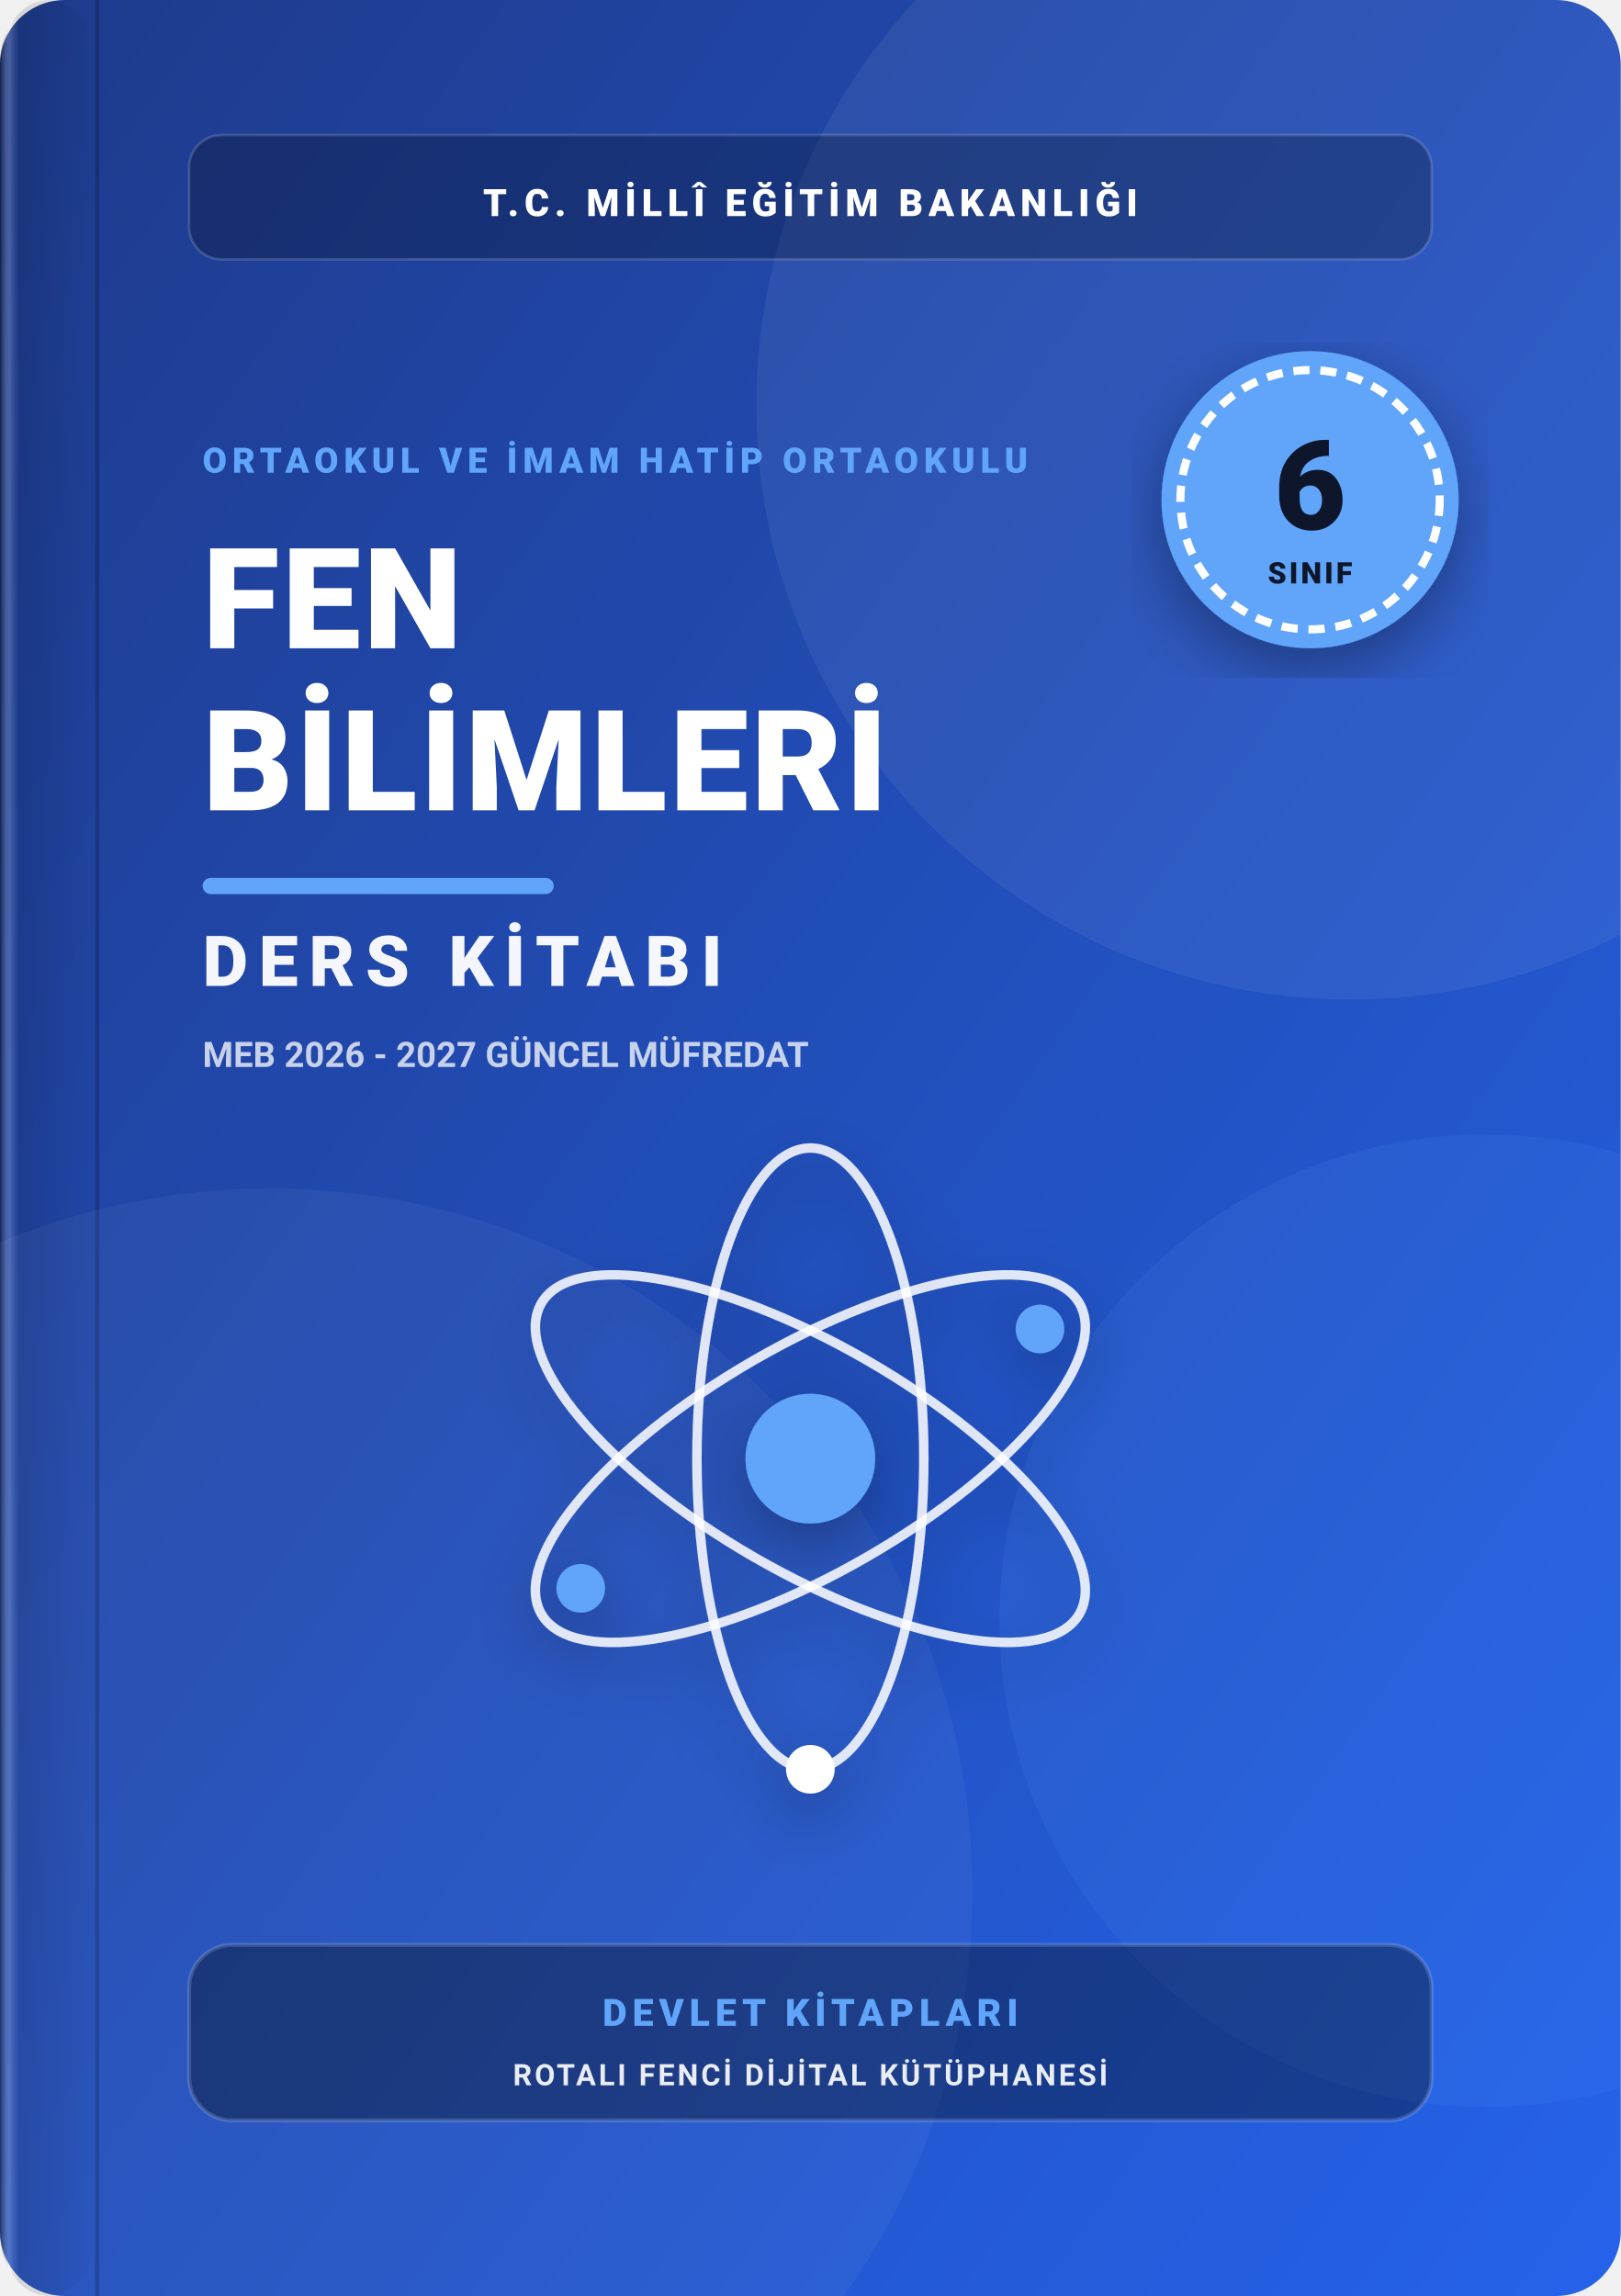
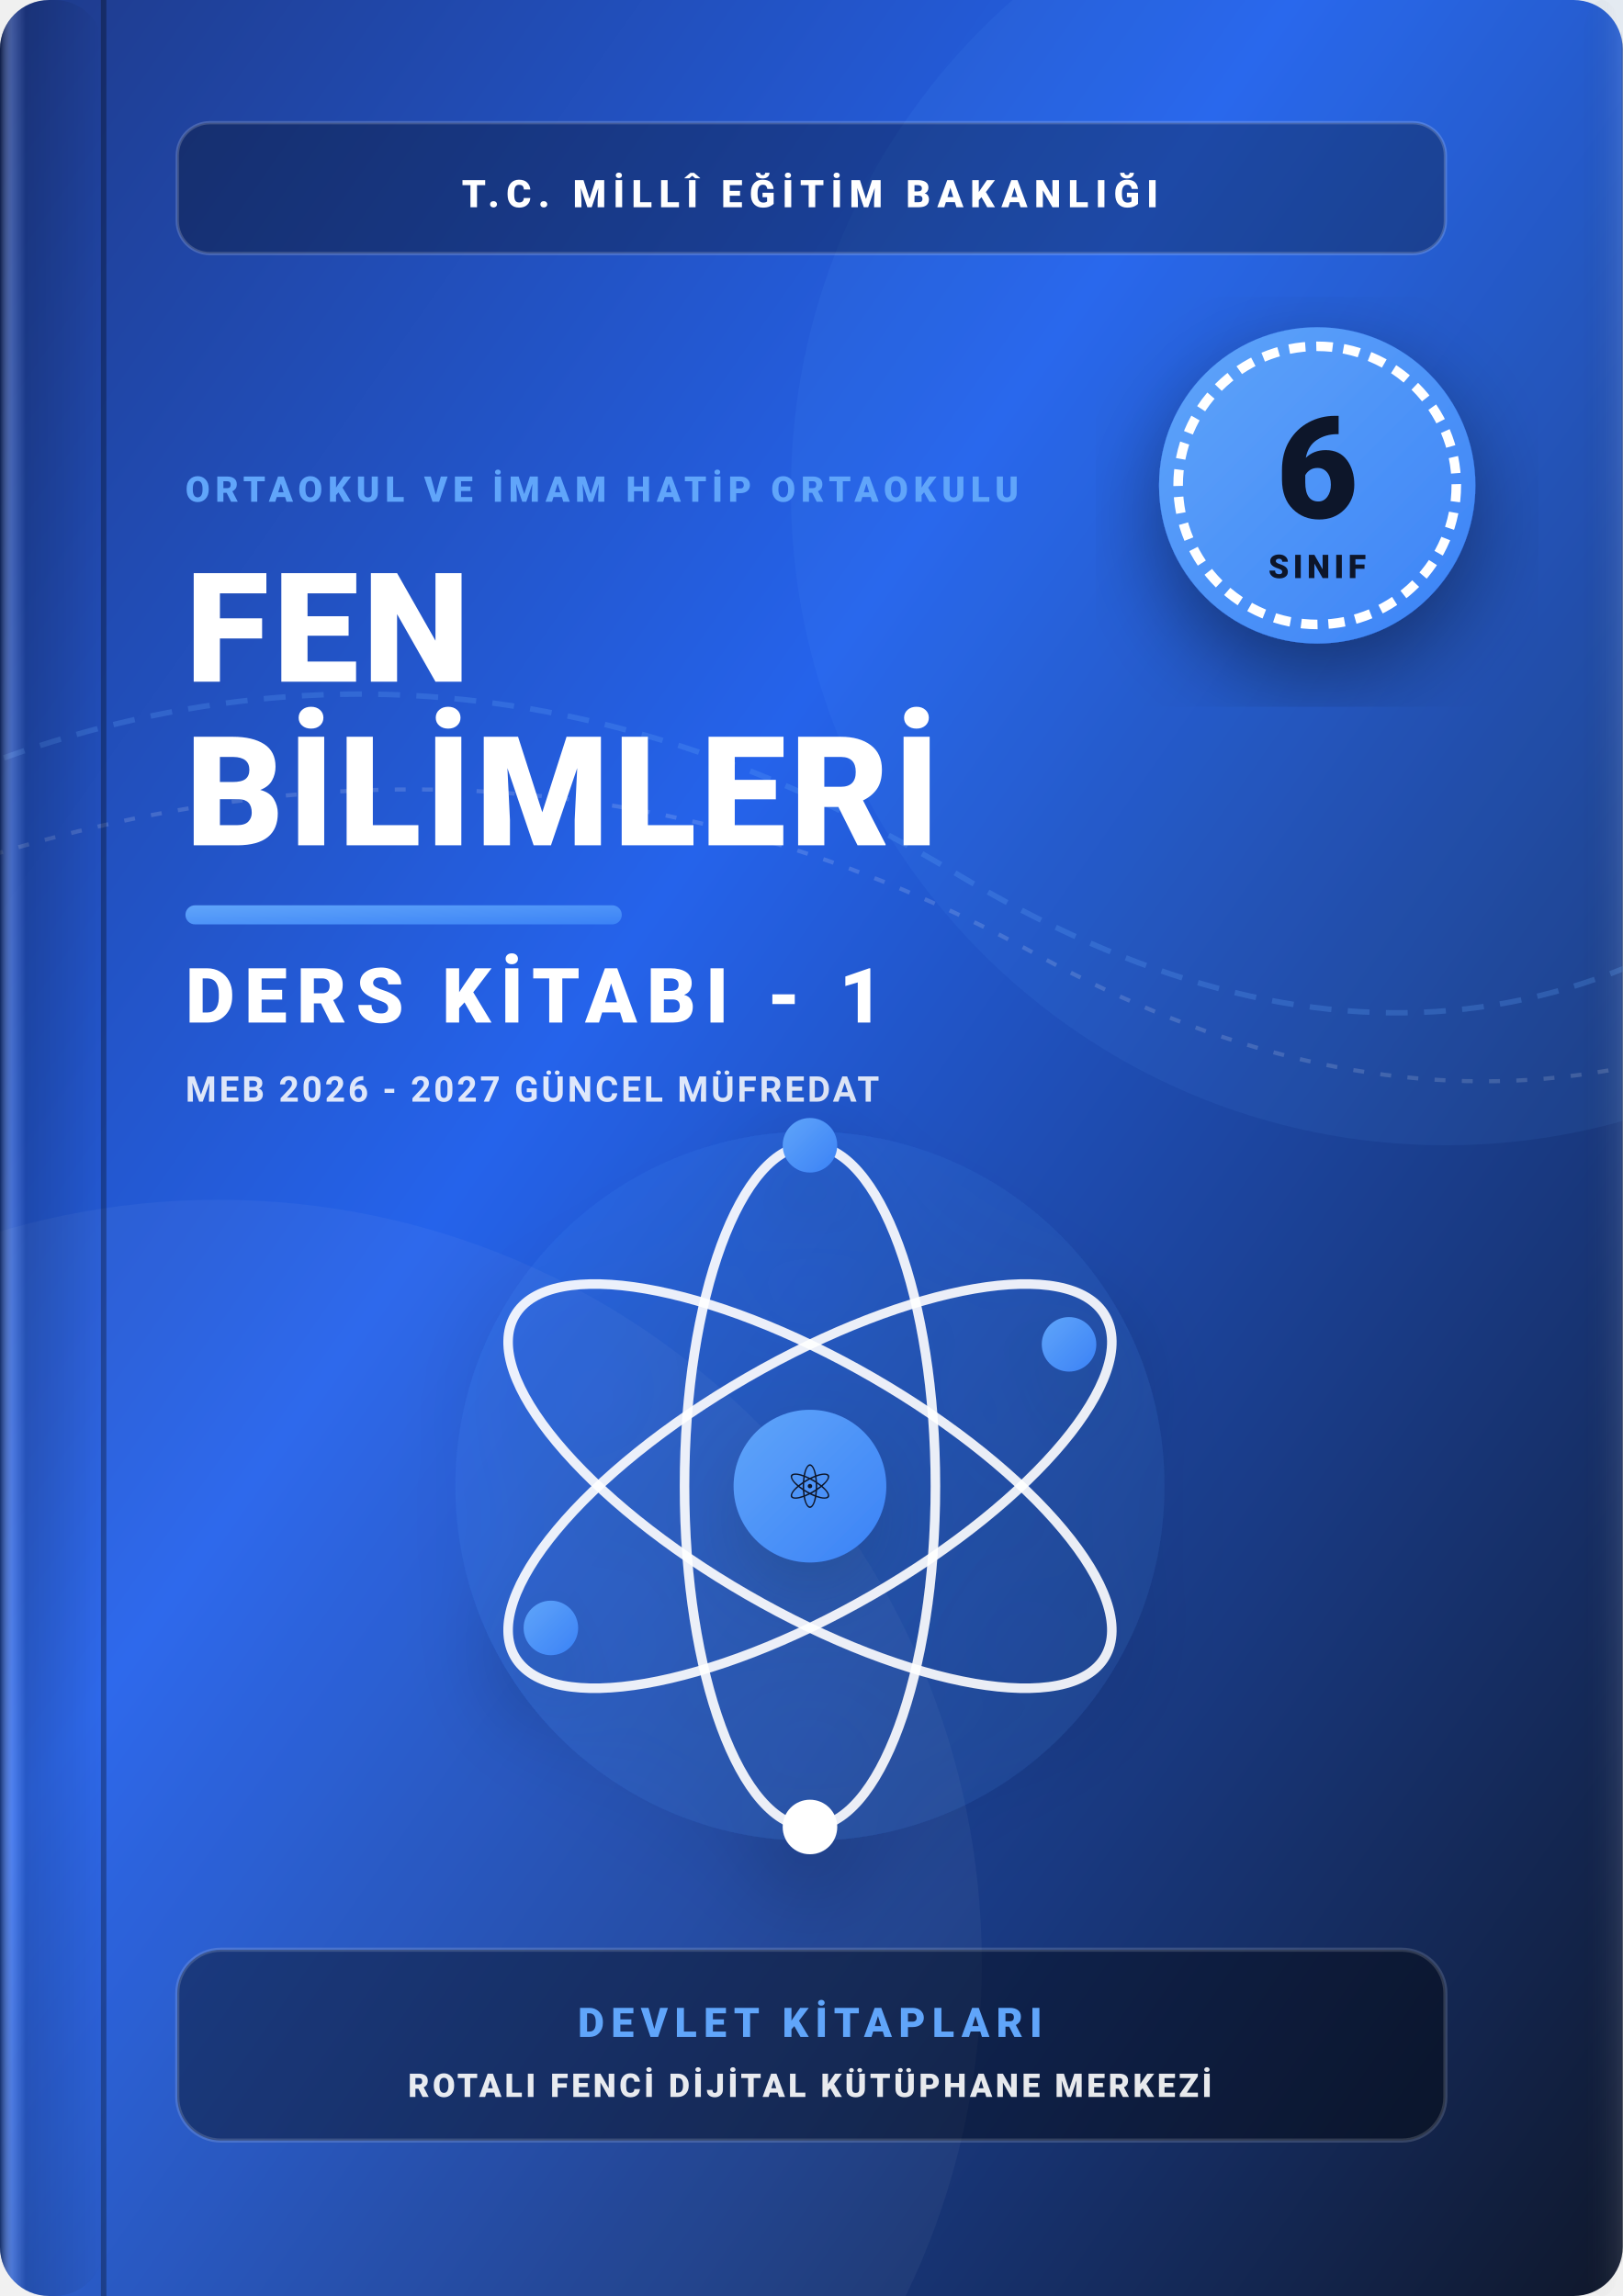
- <svg xmlns="http://www.w3.org/2000/svg" viewBox="0 0 600 850" width="100%" height="100%">
+ <svg xmlns="http://www.w3.org/2000/svg" viewBox="0 0 595 842" width="100%" height="100%">
  <defs>
-     <linearGradient id="grad-6" x1="0%" y1="0%" x2="100%" y2="100%">
+     <linearGradient id="bgGrad-6" x1="0%" y1="0%" x2="100%" y2="100%">
      <stop offset="0%" stop-color="#1e3a8a" />
-       <stop offset="100%" stop-color="#2563eb" />
+       <stop offset="40%" stop-color="#2563eb" />
+       <stop offset="100%" stop-color="#0f172a" />
    </linearGradient>
-     <linearGradient id="spine" x1="0%" y1="0%" x2="100%" y2="0%">
-       <stop offset="0%" stop-color="rgba(0,0,0,0.45)" />
-       <stop offset="10%" stop-color="rgba(255,255,255,0.18)" />
-       <stop offset="20%" stop-color="rgba(0,0,0,0.12)" />
+     <linearGradient id="accentGrad-6" x1="0%" y1="0%" x2="100%" y2="100%">
+       <stop offset="0%" stop-color="#60a5fa" />
+       <stop offset="100%" stop-color="#3b82f6" />
+     </linearGradient>
+     <linearGradient id="spineShadow" x1="0%" y1="0%" x2="100%" y2="0%">
+       <stop offset="0%" stop-color="rgba(0,0,0,0.5)" />
+       <stop offset="12%" stop-color="rgba(255,255,255,0.15)" />
+       <stop offset="25%" stop-color="rgba(0,0,0,0.15)" />
      <stop offset="100%" stop-color="rgba(0,0,0,0)" />
    </linearGradient>
-     <filter id="shadow" x="-10%" y="-10%" width="120%" height="120%">
-       <feDropShadow dx="0" dy="8" stdDeviation="12" flood-opacity="0.35" />
+     <linearGradient id="edgeGlow" x1="100%" y1="0%" x2="0%" y2="0%">
+       <stop offset="0%" stop-color="rgba(0,0,0,0.3)" />
+       <stop offset="5%" stop-color="rgba(255,255,255,0.08)" />
+       <stop offset="100%" stop-color="rgba(0,0,0,0)" />
+     </linearGradient>
+     <filter id="shadow3d" x="-20%" y="-20%" width="140%" height="140%">
+       <feDropShadow dx="0" dy="12" stdDeviation="16" flood-opacity="0.4" />
    </filter>
  </defs>
-   <rect width="600" height="850" rx="24" fill="url(#grad-6)" />
-   <rect width="36" height="850" rx="24" fill="url(#spine)" />
-   <line x1="36" y1="0" x2="36" y2="850" stroke="rgba(0,0,0,0.2)" stroke-width="1.5" />
-   <circle cx="500" cy="150" r="220" fill="white" fill-opacity="0.06" />
-   <circle cx="100" cy="700" r="260" fill="white" fill-opacity="0.04" />
-   <circle cx="550" cy="600" r="180" fill="#60a5fa" fill-opacity="0.1" />
-   <g transform="translate(70, 50)">
-     <rect x="0" y="0" width="460" height="46" rx="12" fill="rgba(0,0,0,0.25)" stroke="rgba(255,255,255,0.15)" stroke-width="1" />
-     <text x="230" y="30" font-family="-apple-system, BlinkMacSystemFont, 'Segoe UI', Roboto, sans-serif" font-size="14" font-weight="900" fill="#ffffff" letter-spacing="2" text-anchor="middle">T.C. MİLLÎ EĞİTİM BAKANLIĞI</text>
+   <rect width="595" height="842" rx="18" fill="url(#bgGrad-6)" />
+   <circle cx="530" cy="180" r="240" fill="#60a5fa" fill-opacity="0.08" />
+   <circle cx="80" cy="720" r="280" fill="#ffffff" fill-opacity="0.04" />
+   <path d="M-50,300 Q150,200 350,320 T700,280" fill="none" stroke="#60a5fa" stroke-width="2" stroke-opacity="0.25" stroke-dasharray="8 6" />
+   <path d="M-50,330 Q180,240 380,350 T750,310" fill="none" stroke="#ffffff" stroke-width="1.5" stroke-opacity="0.15" stroke-dasharray="4 6" />
+   <g transform="translate(65, 45)">
+     <rect x="0" y="0" width="465" height="48" rx="12" fill="rgba(0,0,0,0.3)" stroke="rgba(255,255,255,0.18)" stroke-width="1.2" />
+     <text x="232" y="31" font-family="-apple-system, BlinkMacSystemFont, 'Segoe UI', Roboto, Helvetica, Arial, sans-serif" font-size="14" font-weight="900" fill="#ffffff" letter-spacing="2.5" text-anchor="middle">T.C. MİLLÎ EĞİTİM BAKANLIĞI</text>
  </g>
-   <g transform="translate(430, 130)" filter="url(#shadow)">
-     <circle cx="55" cy="55" r="55" fill="#60a5fa" />
-     <circle cx="55" cy="55" r="48" fill="none" stroke="#ffffff" stroke-width="3" stroke-dasharray="6 4" />
-     <text x="55" y="66" font-family="-apple-system, BlinkMacSystemFont, 'Segoe UI', Roboto, sans-serif" font-size="46" font-weight="900" fill="#0f172a" text-anchor="middle">6</text>
-     <text x="55" y="86" font-family="-apple-system, BlinkMacSystemFont, 'Segoe UI', Roboto, sans-serif" font-size="11" font-weight="900" fill="#0f172a" letter-spacing="1" text-anchor="middle">SINIF</text>
+   <g transform="translate(425, 120)" filter="url(#shadow3d)">
+     <circle cx="58" cy="58" r="58" fill="url(#accentGrad-6)" />
+     <circle cx="58" cy="58" r="51" fill="none" stroke="#ffffff" stroke-width="3.5" stroke-dasharray="6 4" />
+     <text x="58" y="70" font-family="-apple-system, BlinkMacSystemFont, 'Segoe UI', Roboto, sans-serif" font-size="52" font-weight="900" fill="#0f172a" text-anchor="middle">6</text>
+     <text x="58" y="92" font-family="-apple-system, BlinkMacSystemFont, 'Segoe UI', Roboto, sans-serif" font-size="12" font-weight="900" fill="#0f172a" letter-spacing="1.5" text-anchor="middle">SINIF</text>
  </g>
-   <text x="75" y="175" font-family="-apple-system, BlinkMacSystemFont, 'Segoe UI', Roboto, sans-serif" font-size="13" font-weight="800" fill="#60a5fa" letter-spacing="2">ORTAOKUL VE İMAM HATİP ORTAOKULU</text>
-   <text x="75" y="240" font-family="-apple-system, BlinkMacSystemFont, 'Segoe UI', Roboto, sans-serif" font-size="52" font-weight="900" fill="#ffffff" letter-spacing="1">FEN</text>
-   <text x="75" y="300" font-family="-apple-system, BlinkMacSystemFont, 'Segoe UI', Roboto, sans-serif" font-size="52" font-weight="900" fill="#ffffff" letter-spacing="1">BİLİMLERİ</text>
-   <rect x="75" y="325" width="130" height="6" rx="3" fill="#60a5fa" />
-   <text x="75" y="365" font-family="-apple-system, BlinkMacSystemFont, 'Segoe UI', Roboto, sans-serif" font-size="26" font-weight="900" fill="#ffffff" fill-opacity="0.95" letter-spacing="4">DERS KİTABI</text>
-   <text x="75" y="395" font-family="-apple-system, BlinkMacSystemFont, 'Segoe UI', Roboto, sans-serif" font-size="13" font-weight="700" fill="#ffffff" fill-opacity="0.75">MEB 2026 - 2027 GÜNCEL MÜFREDAT</text>
-   <g transform="translate(300, 540)" filter="url(#shadow)">
-     <circle cx="0" cy="0" r="24" fill="#60a5fa" />
-     <ellipse cx="0" cy="0" rx="115" ry="42" fill="none" stroke="#ffffff" stroke-width="3.5" stroke-opacity="0.85" transform="rotate(30)" />
-     <ellipse cx="0" cy="0" rx="115" ry="42" fill="none" stroke="#ffffff" stroke-width="3.5" stroke-opacity="0.85" transform="rotate(-30)" />
-     <ellipse cx="0" cy="0" rx="115" ry="42" fill="none" stroke="#ffffff" stroke-width="3.5" stroke-opacity="0.85" transform="rotate(90)" />
-     <circle cx="85" cy="-48" r="9" fill="#60a5fa" />
-     <circle cx="-85" cy="48" r="9" fill="#60a5fa" />
-     <circle cx="0" cy="115" r="9" fill="#ffffff" />
+   <g transform="translate(68, 160)">
+     <text x="0" y="24" font-family="-apple-system, BlinkMacSystemFont, 'Segoe UI', Roboto, sans-serif" font-size="13" font-weight="800" fill="#60a5fa" letter-spacing="2">ORTAOKUL VE İMAM HATİP ORTAOKULU</text>
+     <text x="0" y="90" font-family="-apple-system, BlinkMacSystemFont, 'Segoe UI', Roboto, sans-serif" font-size="56" font-weight="900" fill="#ffffff" letter-spacing="1.5">FEN</text>
+     <text x="0" y="150" font-family="-apple-system, BlinkMacSystemFont, 'Segoe UI', Roboto, sans-serif" font-size="56" font-weight="900" fill="#ffffff" letter-spacing="1.5">BİLİMLERİ</text>
+     <rect x="0" y="172" width="160" height="7" rx="3.5" fill="url(#accentGrad-6)" />
+     <text x="0" y="215" font-family="-apple-system, BlinkMacSystemFont, 'Segoe UI', Roboto, sans-serif" font-size="28" font-weight="900" fill="#ffffff" letter-spacing="3.5">DERS KİTABI - 1</text>
+     <text x="0" y="244" font-family="-apple-system, BlinkMacSystemFont, 'Segoe UI', Roboto, sans-serif" font-size="13" font-weight="700" fill="#ffffff" fill-opacity="0.85" letter-spacing="1">MEB 2026 - 2027 GÜNCEL MÜFREDAT</text>
  </g>
-   <g transform="translate(70, 720)">
-     <rect x="0" y="0" width="460" height="65" rx="16" fill="rgba(0,0,0,0.35)" stroke="rgba(255,255,255,0.15)" stroke-width="1.5" />
-     <text x="230" y="30" font-family="-apple-system, BlinkMacSystemFont, 'Segoe UI', Roboto, sans-serif" font-size="14" font-weight="900" fill="#60a5fa" letter-spacing="2" text-anchor="middle">DEVLET KİTAPLARI</text>
-     <text x="230" y="52" font-family="-apple-system, BlinkMacSystemFont, 'Segoe UI', Roboto, sans-serif" font-size="11" font-weight="700" fill="#ffffff" fill-opacity="0.9" letter-spacing="1" text-anchor="middle">ROTALI FENCİ DİJİTAL KÜTÜPHANESİ</text>
+   <g transform="translate(297, 545)" filter="url(#shadow3d)">
+     <circle cx="0" cy="0" r="130" fill="#60a5fa" fill-opacity="0.08" />
+     <circle cx="0" cy="0" r="28" fill="url(#accentGrad-6)" />
+     <text x="0" y="8" font-family="sans-serif" font-size="22" font-weight="900" fill="#0f172a" text-anchor="middle">⚛</text>
+     <ellipse cx="0" cy="0" rx="125" ry="46" fill="none" stroke="#ffffff" stroke-width="3.5" stroke-opacity="0.9" transform="rotate(30)" />
+     <ellipse cx="0" cy="0" rx="125" ry="46" fill="none" stroke="#ffffff" stroke-width="3.5" stroke-opacity="0.9" transform="rotate(-30)" />
+     <ellipse cx="0" cy="0" rx="125" ry="46" fill="none" stroke="#ffffff" stroke-width="3.5" stroke-opacity="0.9" transform="rotate(90)" />
+     <circle cx="95" cy="-52" r="10" fill="url(#accentGrad-6)" />
+     <circle cx="-95" cy="52" r="10" fill="url(#accentGrad-6)" />
+     <circle cx="0" cy="125" r="10" fill="#ffffff" />
+     <circle cx="0" cy="-125" r="10" fill="url(#accentGrad-6)" />
  </g>
+   <g transform="translate(65, 715)">
+     <rect x="0" y="0" width="465" height="70" rx="16" fill="rgba(0,0,0,0.4)" stroke="rgba(255,255,255,0.15)" stroke-width="1.5" />
+     <text x="232" y="32" font-family="-apple-system, BlinkMacSystemFont, 'Segoe UI', Roboto, sans-serif" font-size="15" font-weight="900" fill="#60a5fa" letter-spacing="2.5" text-anchor="middle">DEVLET KİTAPLARI</text>
+     <text x="232" y="54" font-family="-apple-system, BlinkMacSystemFont, 'Segoe UI', Roboto, sans-serif" font-size="12" font-weight="800" fill="#ffffff" fill-opacity="0.9" letter-spacing="1.2" text-anchor="middle">ROTALI FENCİ DİJİTAL KÜTÜPHANE MERKEZİ</text>
+   </g>
+   <rect width="38" height="842" rx="18" fill="url(#spineShadow)" />
+   <line x1="38" y1="0" x2="38" y2="842" stroke="rgba(0,0,0,0.3)" stroke-width="2" />
+   <rect x="580" width="15" height="842" rx="18" fill="url(#edgeGlow)" />
</svg>
